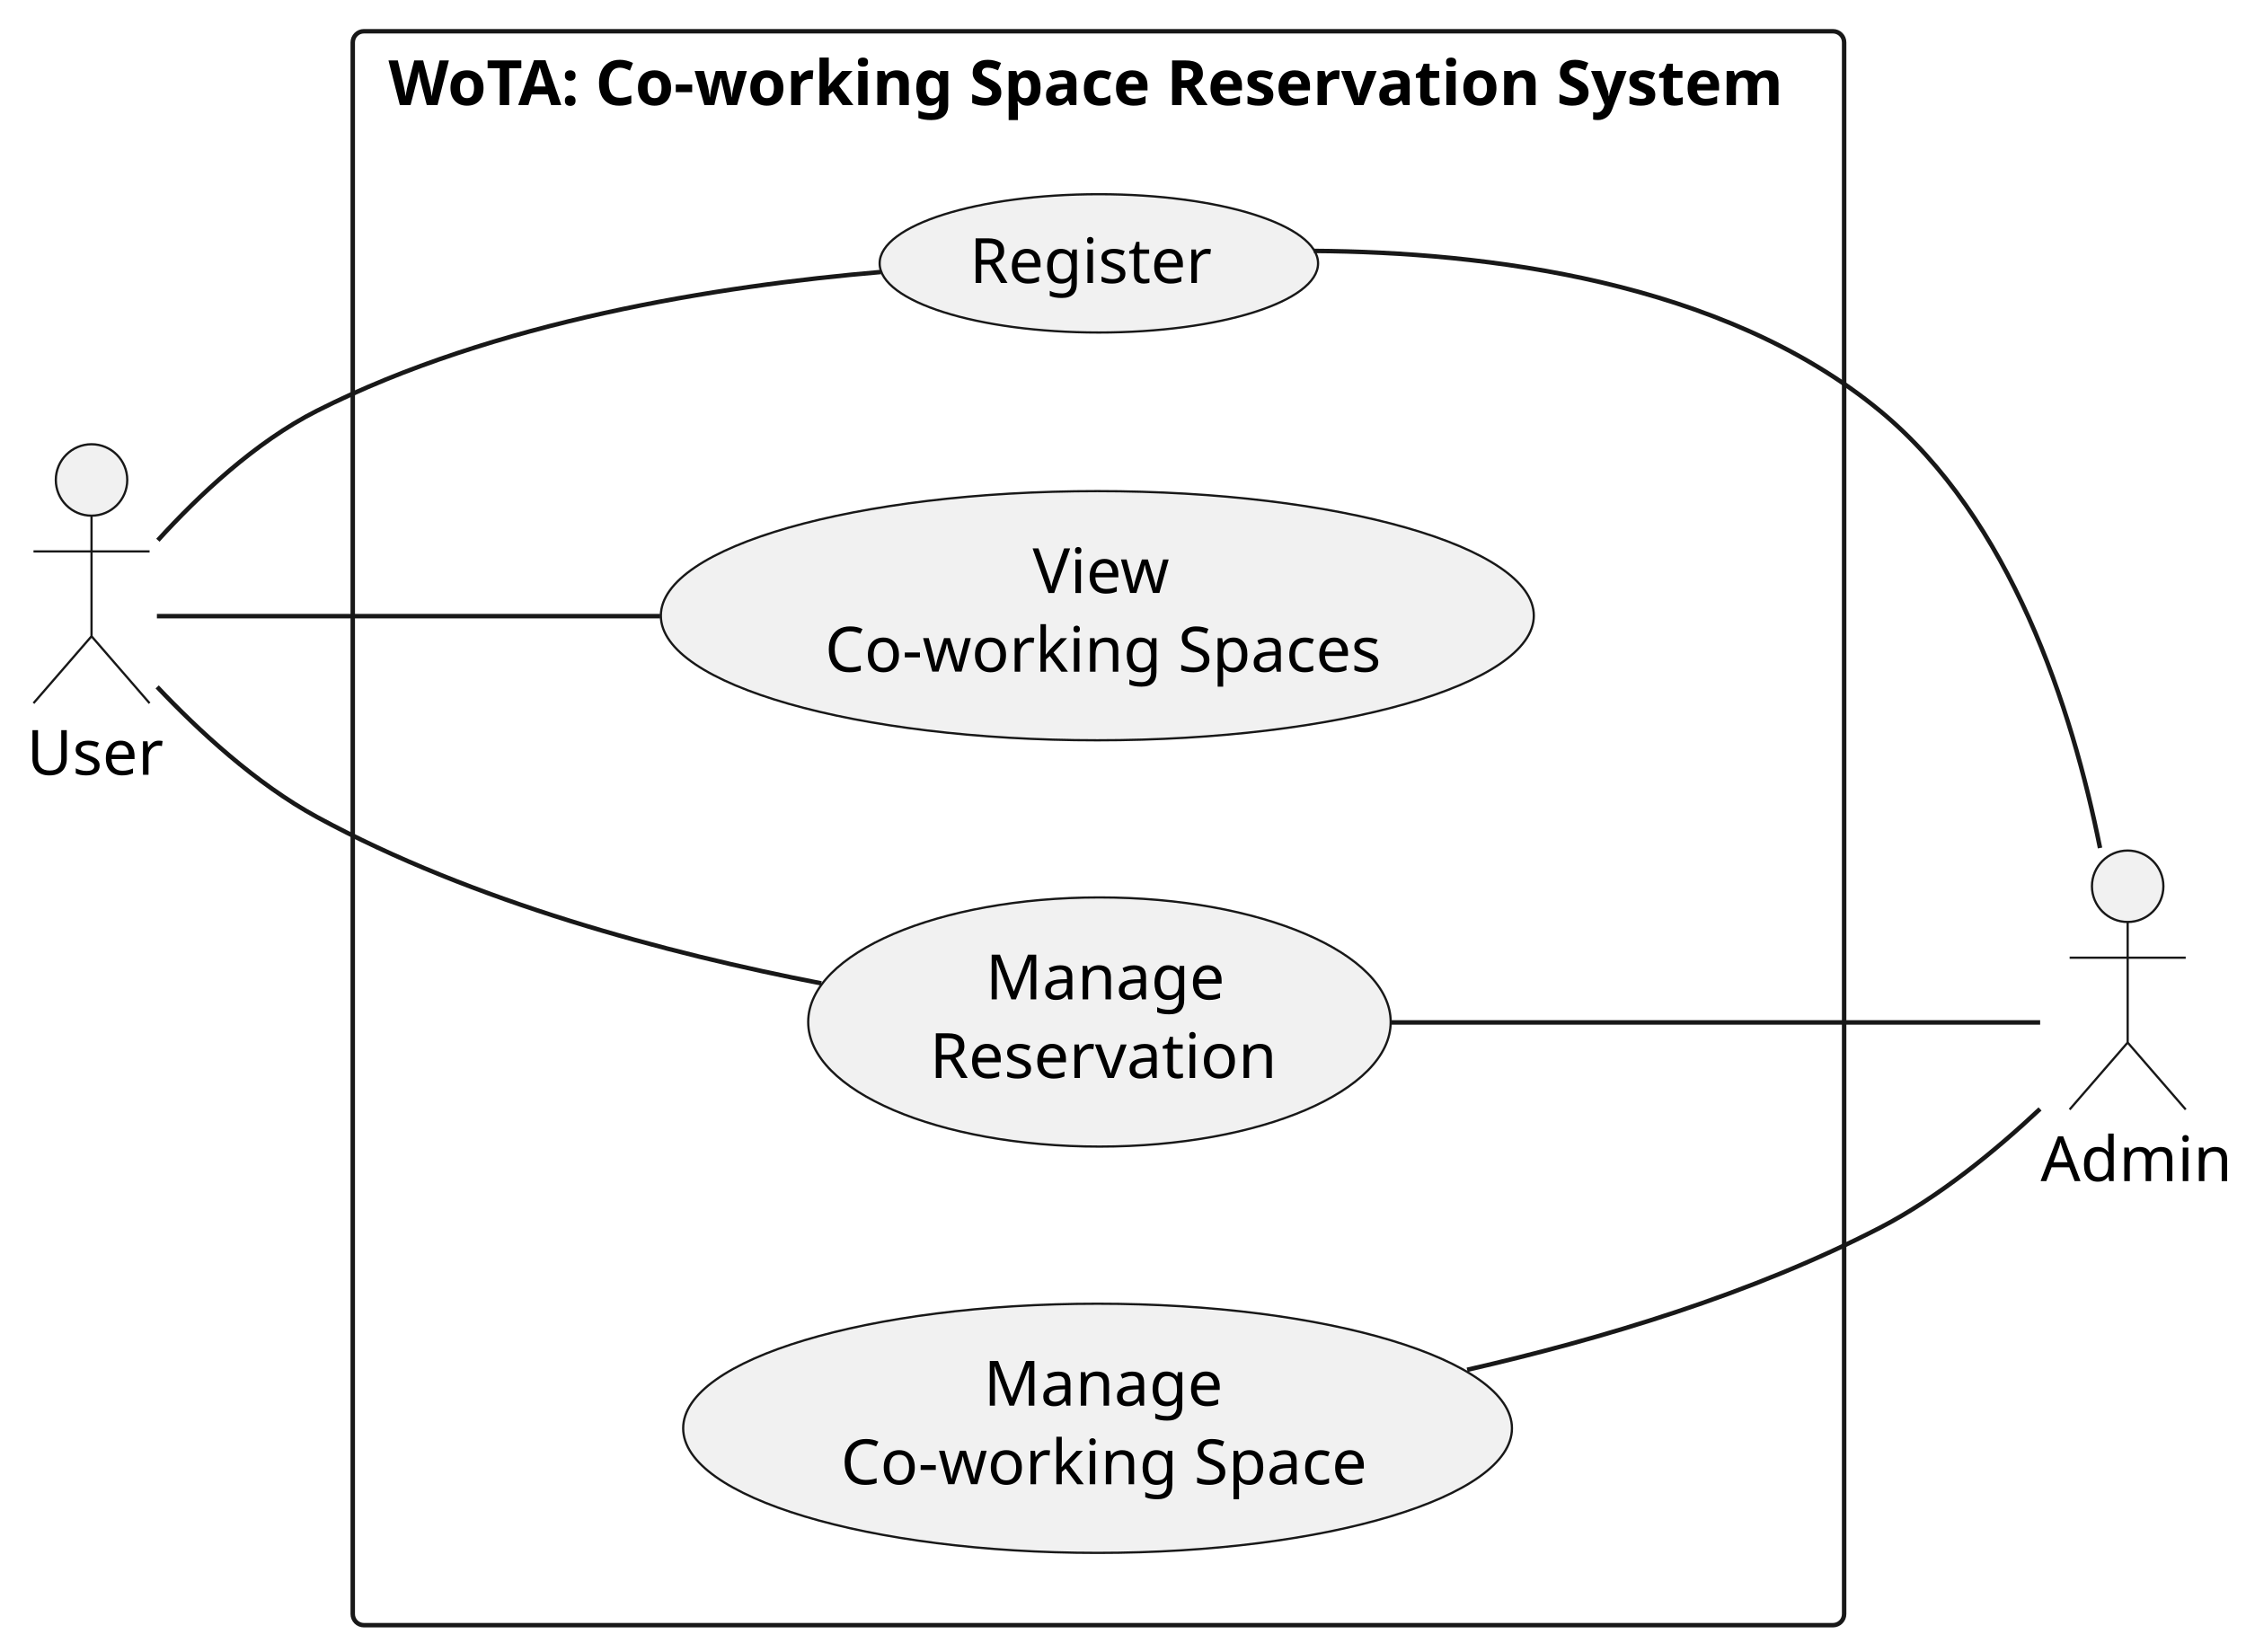
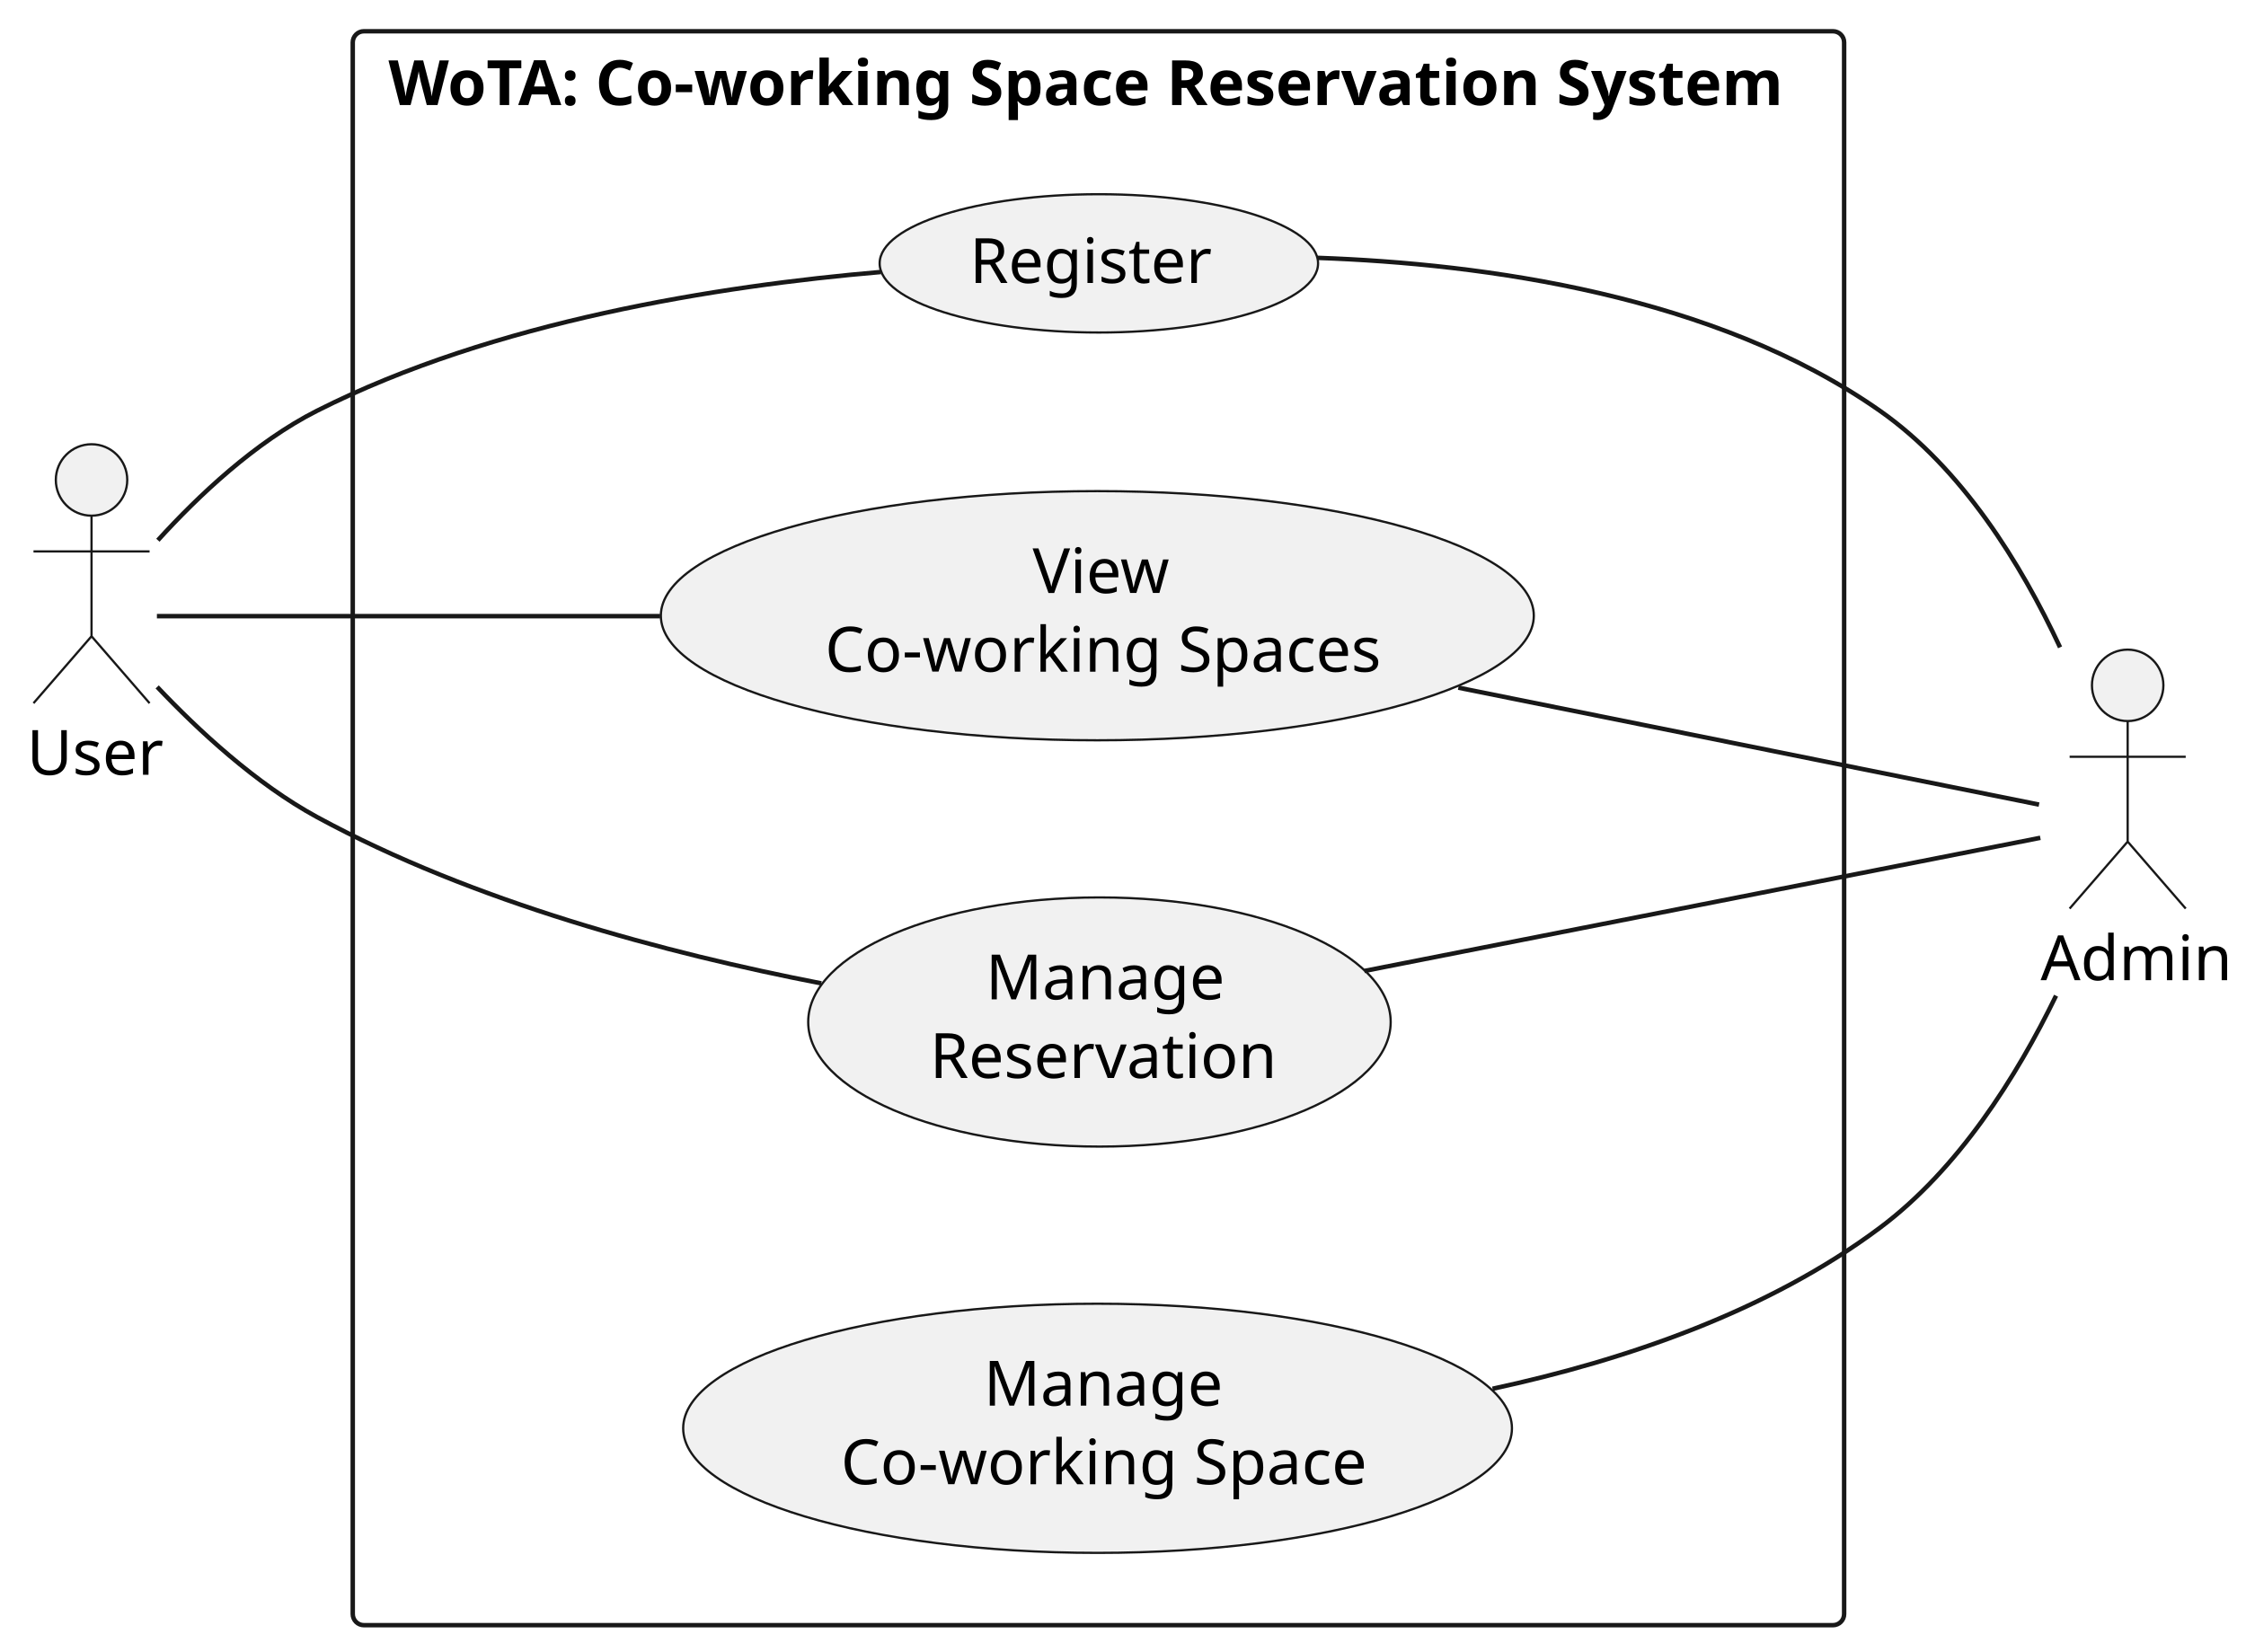
<svg xmlns="http://www.w3.org/2000/svg" contentStyleType="text/css" height="370px" preserveAspectRatio="none" style="width:503px;height:370px;background:#FFFFFF;" version="1.1" viewBox="0 0 503 370" width="503px" zoomAndPan="magnify">
  <defs />
  <g>
    <g id="cluster_WoTASystem">
      <rect fill="none" height="357" rx="2.5" ry="2.5" style="stroke:#181818;stroke-width:1.0;" width="334" x="79" y="7" />
      <text fill="#000000" font-family="sans-serif" font-size="14" font-weight="bold" lengthAdjust="spacing" textLength="318" x="87" y="23.533">WoTA: Co-working Space Reservation System</text>
    </g>
    <g id="elem_register">
      <ellipse cx="246.093" cy="58.987" fill="#F1F1F1" rx="49.093" ry="15.487" style="stroke:#181818;stroke-width:0.5;" />
      <text fill="#000000" font-family="sans-serif" font-size="14" lengthAdjust="spacing" textLength="53" x="217.138" y="63.381">Register</text>
    </g>
    <g id="elem_viewSpaces">
      <ellipse cx="245.752" cy="137.903" fill="#F1F1F1" rx="97.752" ry="27.903" style="stroke:#181818;stroke-width:0.5;" />
      <text fill="#000000" font-family="sans-serif" font-size="14" lengthAdjust="spacing" textLength="29" x="231.252" y="132.827">View</text>
      <text fill="#000000" font-family="sans-serif" font-size="14" lengthAdjust="spacing" textLength="122" x="184.752" y="150.437">Co-working Spaces</text>
    </g>
    <g id="elem_manageReservation">
      <ellipse cx="246.225" cy="228.903" fill="#F1F1F1" rx="65.225" ry="27.903" style="stroke:#181818;stroke-width:0.5;" />
      <text fill="#000000" font-family="sans-serif" font-size="14" lengthAdjust="spacing" textLength="51" x="220.725" y="223.827">Manage</text>
      <text fill="#000000" font-family="sans-serif" font-size="14" lengthAdjust="spacing" textLength="76" x="208.225" y="241.437">Reservation</text>
    </g>
    <g id="elem_manageSpace">
      <ellipse cx="245.803" cy="319.903" fill="#F1F1F1" rx="92.803" ry="27.903" style="stroke:#181818;stroke-width:0.5;" />
      <text fill="#000000" font-family="sans-serif" font-size="14" lengthAdjust="spacing" textLength="51" x="220.303" y="314.827">Manage</text>
      <text fill="#000000" font-family="sans-serif" font-size="14" lengthAdjust="spacing" textLength="115" x="188.303" y="332.437">Co-working Space</text>
    </g>
    <g id="elem_user">
      <ellipse cx="20.5" cy="107.5" fill="#F1F1F1" rx="8" ry="8" style="stroke:#181818;stroke-width:0.5;" />
      <path d="M20.5,115.5 L20.5,142.5 M7.5,123.5 L33.5,123.5 M20.5,142.5 L7.5,157.5 M20.5,142.5 L33.5,157.5 " fill="none" style="stroke:#181818;stroke-width:0.5;" />
      <text fill="#000000" font-family="sans-serif" font-size="14" lengthAdjust="spacing" textLength="29" x="6" y="173.533">User</text>
    </g>
    <g id="elem_admin">
-       <ellipse cx="476.5" cy="198.5" fill="#F1F1F1" rx="8" ry="8" style="stroke:#181818;stroke-width:0.5;" />
-       <path d="M476.5,206.5 L476.5,233.5 M463.5,214.5 L489.5,214.5 M476.5,233.5 L463.5,248.5 M476.5,233.5 L489.5,248.5 " fill="none" style="stroke:#181818;stroke-width:0.5;" />
-       <text fill="#000000" font-family="sans-serif" font-size="14" lengthAdjust="spacing" textLength="39" x="457" y="264.533">Admin</text>
+       <ellipse cx="476.5" cy="153.5" fill="#F1F1F1" rx="8" ry="8" style="stroke:#181818;stroke-width:0.5;" />
+       <path d="M476.5,161.5 L476.5,188.5 M463.5,169.5 L489.5,169.5 M476.5,188.5 L463.5,203.5 M476.5,188.5 L489.5,203.5 " fill="none" style="stroke:#181818;stroke-width:0.5;" />
+       <text fill="#000000" font-family="sans-serif" font-size="14" lengthAdjust="spacing" textLength="39" x="457" y="219.533">Admin</text>
    </g>
    <g id="link_user_register">
      <path d="M35.36,121 C44.45,111 57.18,98.99 71,92 C110.65,71.95 160.98,64.02 197.29,60.92 " fill="none" id="user-register" style="stroke:#181818;stroke-width:1.0;" />
    </g>
    <g id="link_user_viewSpaces">
      <path d="M35.14,138 C57.61,138 104.24,138 147.85,138 " fill="none" id="user-viewSpaces" style="stroke:#181818;stroke-width:1.0;" />
    </g>
    <g id="link_user_manageReservation">
      <path d="M35.2,153.85 C44.41,163.58 57.33,175.56 71,183 C106,202.03 149.29,213.52 183.94,220.25 " fill="none" id="user-manageReservation" style="stroke:#181818;stroke-width:1.0;" />
    </g>
    <g id="link_register_admin">
-       <path d="M294.26,56.2 C332.51,56.45 385.66,62.85 421,92 C450.42,116.27 464.06,158.7 470.31,189.93 " fill="none" id="register-admin" style="stroke:#181818;stroke-width:1.0;" />
+       <path d="M295.03,57.75 C332.47,59.06 384.12,66.13 421,92 C439.39,104.9 452.57,126.16 461.36,144.99 " fill="none" id="register-admin" style="stroke:#181818;stroke-width:1.0;" />
+     </g>
+     <g id="link_viewSpaces_admin">
+       <path d="M326.6,154.02 C373.22,163.41 428.35,174.51 456.65,180.21 " fill="none" id="viewSpaces-admin" style="stroke:#181818;stroke-width:1.0;" />
    </g>
    <g id="link_manageSpace_admin">
-       <path d="M328.57,306.8 C358.71,299.92 392.45,289.76 421,275 C434.2,268.18 447,257.64 456.87,248.38 " fill="none" id="manageSpace-admin" style="stroke:#181818;stroke-width:1.0;" />
+       <path d="M334.26,311.05 C364,304.64 396.01,293.69 421,275 C438.55,261.88 451.56,241.29 460.46,223.01 " fill="none" id="manageSpace-admin" style="stroke:#181818;stroke-width:1.0;" />
    </g>
    <g id="link_manageReservation_admin">
-       <path d="M311.26,229 C360.63,229 425.51,229 456.9,229 " fill="none" id="manageReservation-admin" style="stroke:#181818;stroke-width:1.0;" />
+       <path d="M305.55,217.47 C355.53,207.63 424.34,194.07 456.94,187.65 " fill="none" id="manageReservation-admin" style="stroke:#181818;stroke-width:1.0;" />
    </g>
  </g>
</svg>
